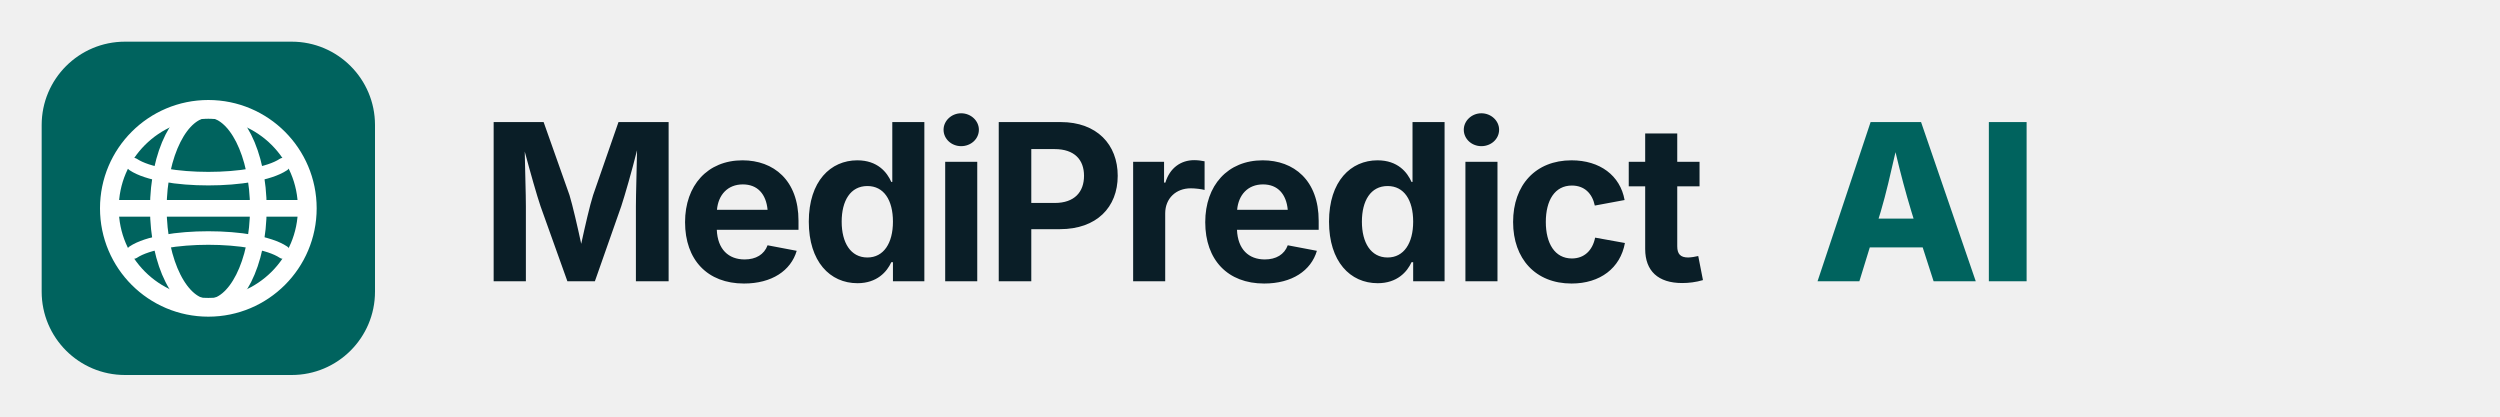
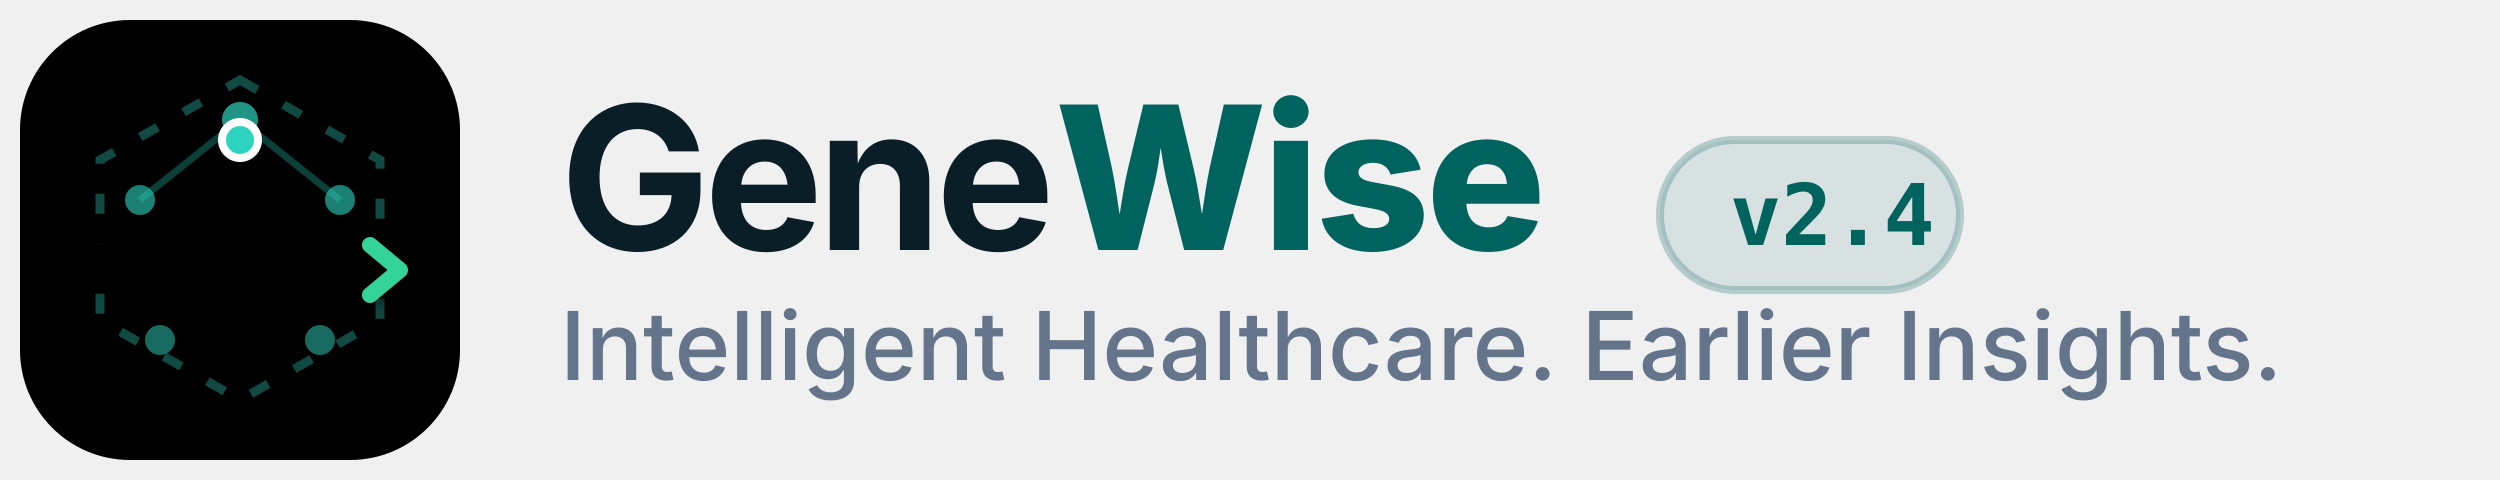
- <svg xmlns="http://www.w3.org/2000/svg" viewBox="0 0 240 40" fill="none" width="100%" height="100%">
-   <style>
-     .brand-text { fill: #0a1e27; }
-     .brand-accent { fill: #00635e; }
-     @media (prefers-color-scheme: dark) {
-       .brand-text { fill: #f4faff; }
-       .brand-accent { fill: #2dd4bf; }
-     }
-   </style>
-   <g transform="translate(4, 4)">
-     <rect width="32" height="32" rx="8" fill="#00635e" />
-     <g stroke="#ffffff" stroke-linecap="round" stroke-linejoin="round">
-       <circle cx="16" cy="16" r="9.5" stroke-width="1.8" />
-       <line x1="6.5" y1="16" x2="25.5" y2="16" stroke-width="1.6" />
-       <ellipse cx="16" cy="16" rx="4.8" ry="9.5" stroke-width="1.6" />
-       <path d="M 8.8 11.8 C 11.5 13.6 20.5 13.6 23.2 11.8" stroke-width="1.3" />
-       <path d="M 8.8 20.2 C 11.5 18.4 20.5 18.4 23.2 20.2" stroke-width="1.3" />
-     </g>
+ <svg xmlns="http://www.w3.org/2000/svg" viewBox="0 0 250 48" fill="none" width="100%" height="100%">
+   <defs>
+     <linearGradient id="mpBgGradient" x1="0%" y1="0%" x2="100%" y2="100%">
+       <stop offset="0%" stopColor="#004d47" />
+       <stop offset="50%" stopColor="#00635e" />
+       <stop offset="100%" stopColor="#0f766e" />
+     </linearGradient>
+     <linearGradient id="mpPulseGradient" x1="0%" y1="0%" x2="100%" y2="0%">
+       <stop offset="0%" stopColor="#2dd4bf" />
+       <stop offset="50%" stopColor="#ffffff" />
+       <stop offset="100%" stopColor="#34d399" />
+     </linearGradient>
+     <filter id="mpDropShadow" x="-20%" y="-20%" width="140%" height="140%">
+       <feDropShadow dx="0" dy="1.5" stdDeviation="1" floodColor="#002b28" floodOpacity="0.3" />
+     </filter>
+     <style>
+       .brand-title { fill: #0a1e27; font-family: -apple-system, BlinkMacSystemFont, 'Inter', 'Segoe UI', Roboto, sans-serif; font-size: 20px; font-weight: 700; letter-spacing: -0.03em; }
+       .brand-accent { fill: #00635e; font-family: -apple-system, BlinkMacSystemFont, 'Inter', 'Segoe UI', Roboto, sans-serif; font-size: 20px; font-weight: 800; letter-spacing: -0.02em; }
+       .brand-sub { fill: #64748b; font-family: -apple-system, BlinkMacSystemFont, 'Inter', 'Segoe UI', Roboto, sans-serif; font-size: 9.5px; font-weight: 500; }
+       @media (prefers-color-scheme: dark) {
+         .brand-title { fill: #f4faff; }
+         .brand-accent { fill: #2dd4bf; }
+         .brand-sub { fill: #94a3b8; }
+       }
+     </style>
+   </defs>
+   <g transform="translate(2, 2)">
+     <rect width="44" height="44" rx="11" fill="url(#mpBgGradient)" />
+     <path d="M22 6L36 14V30L22 38L8 30V14L22 6Z" stroke="#2dd4bf" stroke-width="0.9" stroke-dasharray="2 3" opacity="0.35" />
+     <circle cx="22" cy="10" r="1.8" fill="#2dd4bf" opacity="0.7" />
+     <circle cx="12" cy="18" r="1.5" fill="#2dd4bf" opacity="0.6" />
+     <circle cx="32" cy="18" r="1.5" fill="#2dd4bf" opacity="0.6" />
+     <circle cx="14" cy="32" r="1.5" fill="#2dd4bf" opacity="0.5" />
+     <circle cx="30" cy="32" r="1.5" fill="#2dd4bf" opacity="0.5" />
+     <line x1="22" y1="10" x2="12" y2="18" stroke="#2dd4bf" stroke-width="0.7" opacity="0.3" />
+     <line x1="22" y1="10" x2="32" y2="18" stroke="#2dd4bf" stroke-width="0.7" opacity="0.3" />
+     <path d="M7 23.5H15L17 19.5L19.5 26L22 12L25 32L28 21.5L30 25H37" stroke="url(#mpPulseGradient)" stroke-width="2.3" stroke-linecap="round" stroke-linejoin="round" filter="url(#mpDropShadow)" />
+     <circle cx="22" cy="12" r="2.2" fill="#ffffff" />
+     <circle cx="22" cy="12" r="1.4" fill="#2dd4bf" />
+     <path d="M35 22.5L38 25L35 27.5" stroke="#34d399" stroke-width="1.6" stroke-linecap="round" stroke-linejoin="round" />
  </g>
-   <text x="46" y="27" font-family="-apple-system, BlinkMacSystemFont, 'Inter', 'Segoe UI', Roboto, sans-serif" font-size="21" font-weight="700" letter-spacing="-0.03em" class="brand-text">MediPredict</text>
-   <text x="174" y="27" font-family="-apple-system, BlinkMacSystemFont, 'Inter', 'Segoe UI', Roboto, sans-serif" font-size="21" font-weight="800" letter-spacing="-0.02em" class="brand-accent">AI</text>
+   <text x="56" y="25" class="brand-title">Gene<tspan class="brand-accent">Wise</tspan>
+   </text>
+   <rect x="166" y="14" width="30" height="15" rx="7.5" fill="#00635e" fill-opacity="0.1" stroke="#00635e" stroke-opacity="0.25" stroke-width="0.8" />
+   <text x="173" y="24.5" font-family="monospace" font-size="8.5" font-weight="700" fill="#00635e">v2.4</text>
+   <text x="56" y="38" class="brand-sub">Intelligent Healthcare. Earlier Insights.</text>
</svg>
